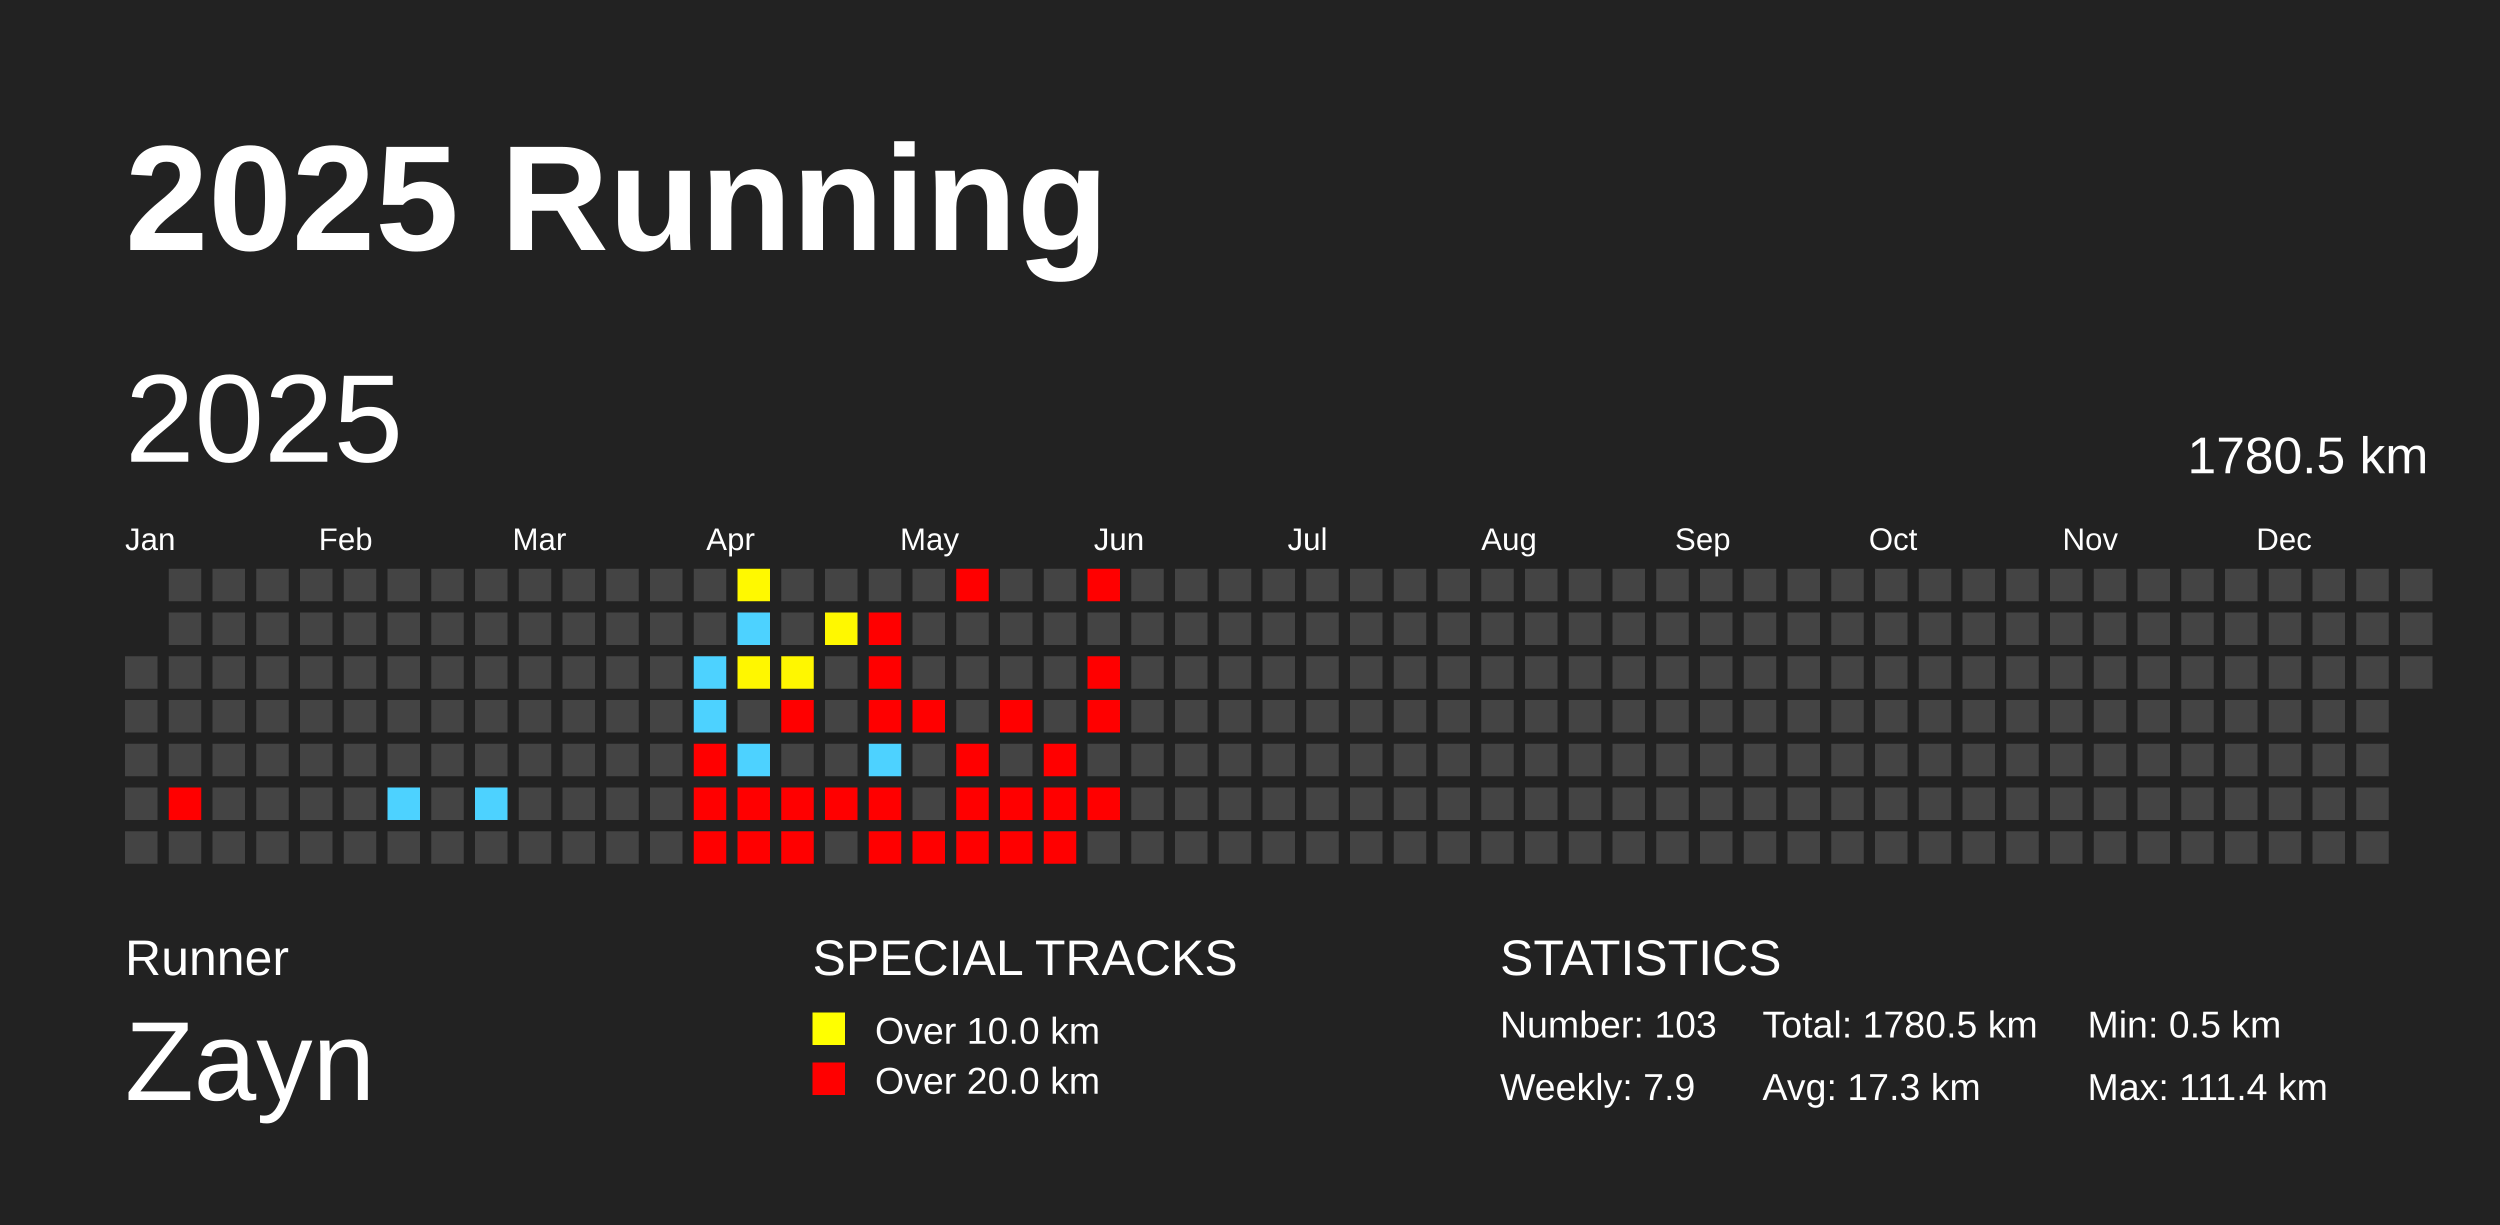
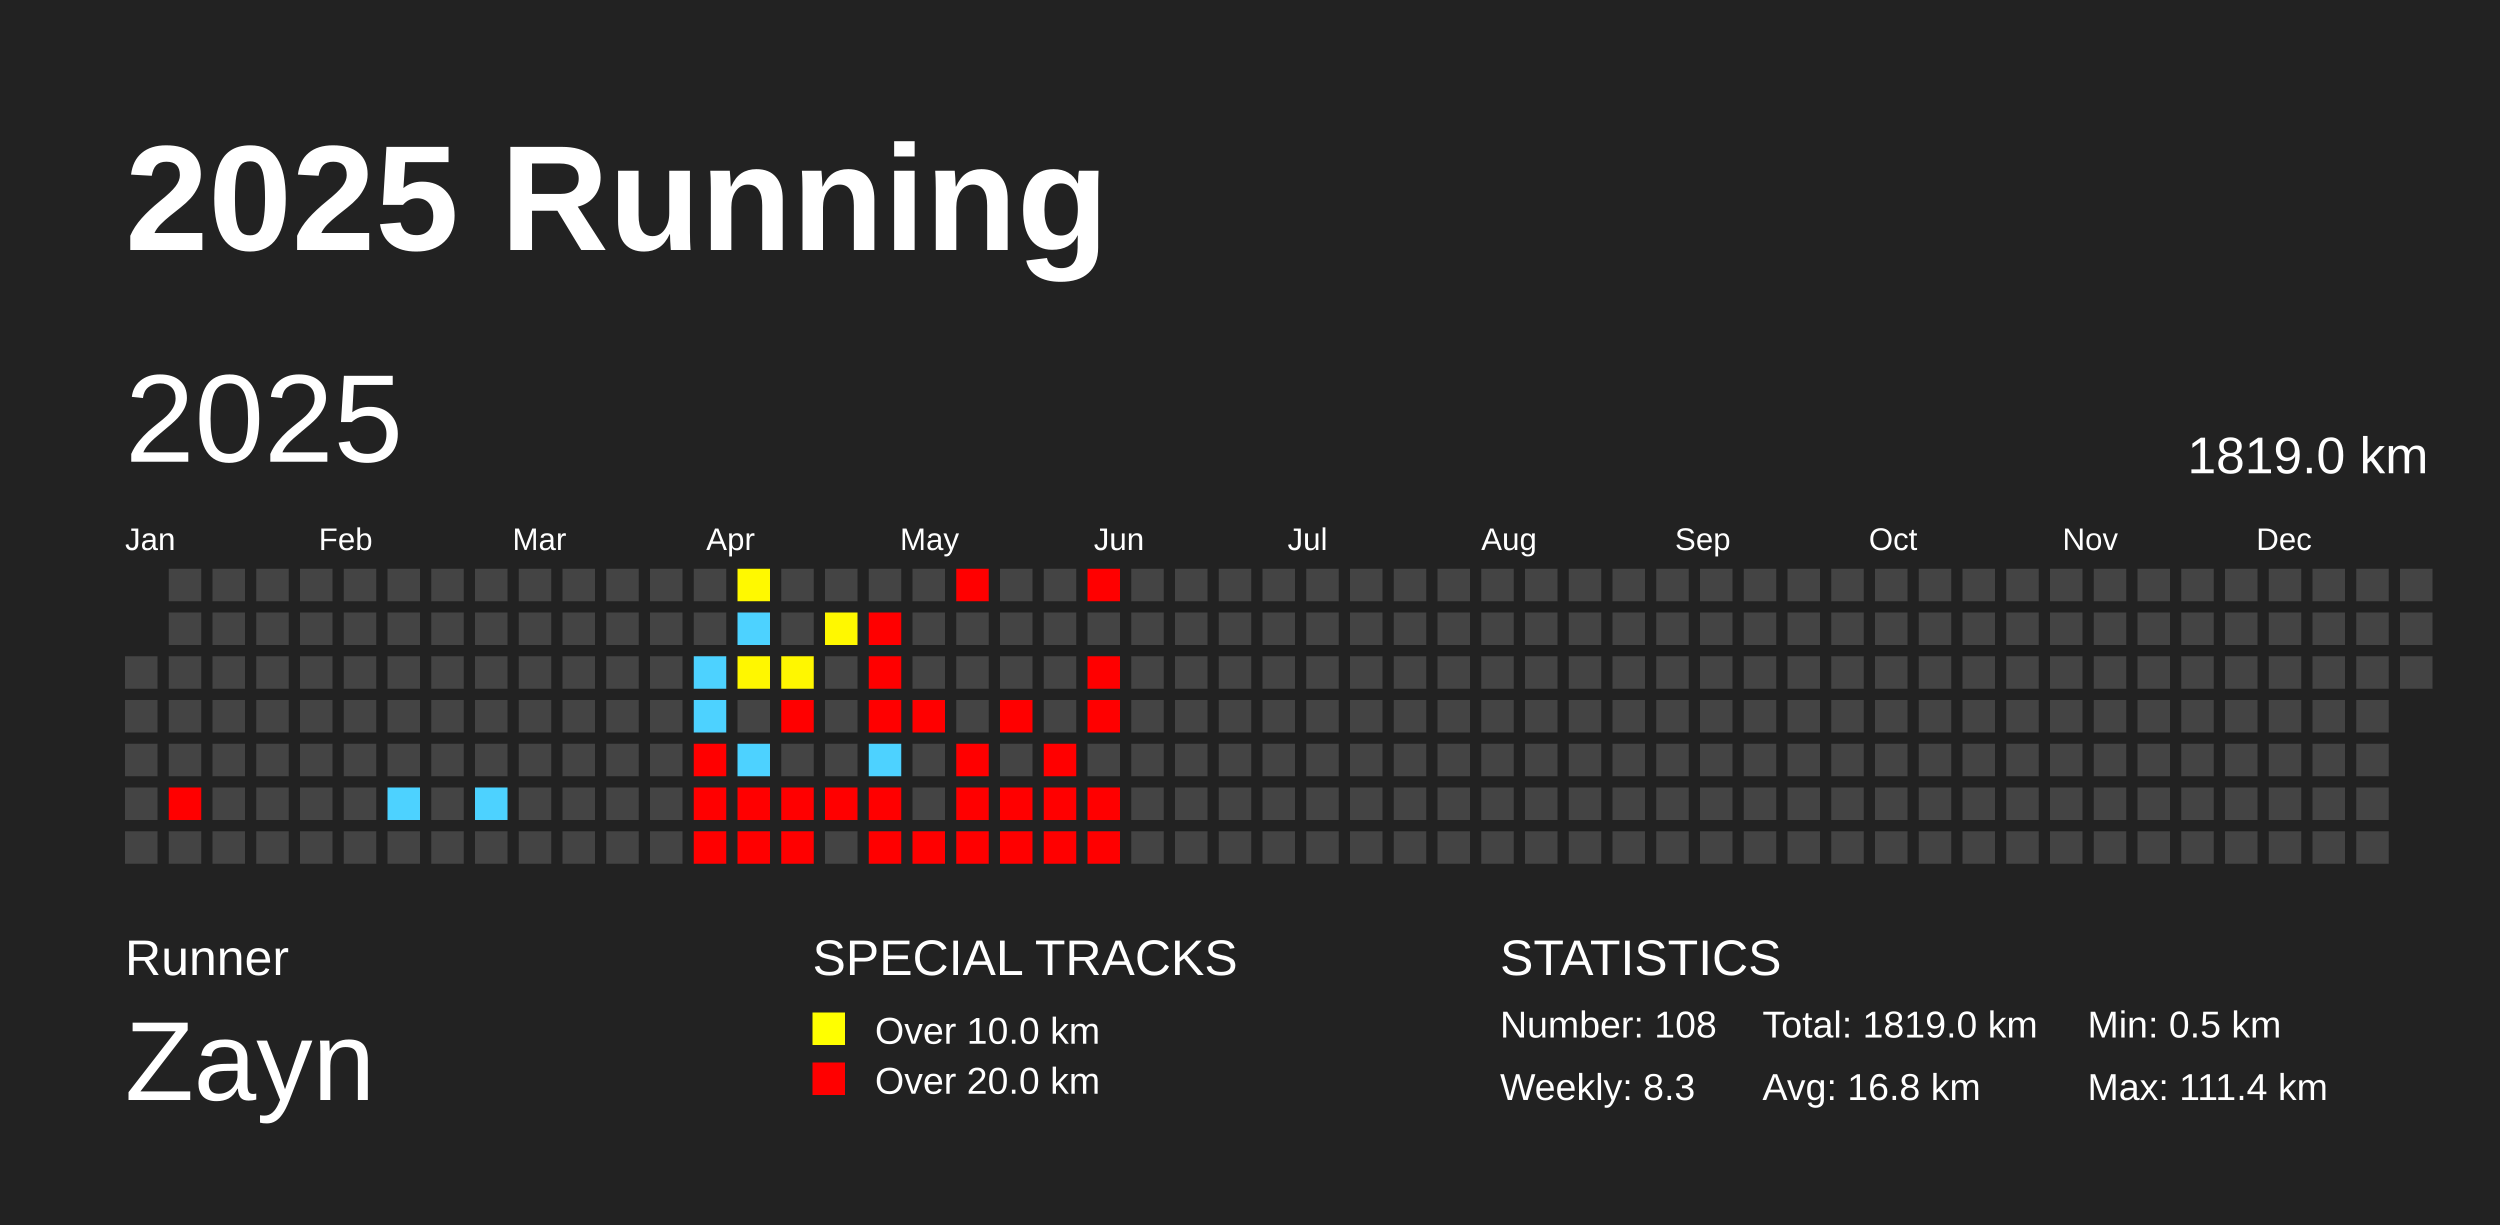
<svg xmlns="http://www.w3.org/2000/svg" baseProfile="full" height="98mm" version="1.1" viewBox="0,0,200,98" width="200mm">
  <defs />
  <rect fill="#222222" height="98" width="200" x="0" y="0" />
  <text fill="#FFFFFF" style="font-size:12px; font-family:Arial; font-weight:bold;" x="10" y="20">2025 Running</text>
  <text fill="#FFFFFF" style="font-size:4px; font-family:Arial" x="10" y="78">Runner</text>
  <text fill="#FFFFFF" style="font-size:9px; font-family:Arial" x="10" y="88">Zayn</text>
  <text fill="#FFFFFF" style="font-size:4px; font-family:Arial" x="65" y="78">SPECIAL TRACKS</text>
  <rect fill="yellow" height="2.6" width="2.6" x="65" y="81" />
  <text fill="#FFFFFF" style="font-size:3px; font-family:Arial" x="70" y="83.5">Over 10.0 km</text>
  <rect fill="red" height="2.6" width="2.6" x="65" y="85" />
  <text fill="#FFFFFF" style="font-size:3px; font-family:Arial" x="70" y="87.5">Over 20.0 km</text>
  <text fill="#FFFFFF" style="font-size:4px; font-family:Arial" x="120" y="78">STATISTICS</text>
-   <text fill="#FFFFFF" style="font-size:3px; font-family:Arial" x="120" y="83">Number: 103</text>
-   <text fill="#FFFFFF" style="font-size:3px; font-family:Arial" x="120" y="88">Weekly: 7.9</text>
-   <text fill="#FFFFFF" style="font-size:3px; font-family:Arial" x="141" y="83">Total: 1780.5 km</text>
-   <text fill="#FFFFFF" style="font-size:3px; font-family:Arial" x="141" y="88">Avg: 17.3 km</text>
+   <text fill="#FFFFFF" style="font-size:3px; font-family:Arial" x="120" y="83">Number: 108</text>
+   <text fill="#FFFFFF" style="font-size:3px; font-family:Arial" x="120" y="88">Weekly: 8.3</text>
+   <text fill="#FFFFFF" style="font-size:3px; font-family:Arial" x="141" y="83">Total: 1819.0 km</text>
+   <text fill="#FFFFFF" style="font-size:3px; font-family:Arial" x="141" y="88">Avg: 16.8 km</text>
  <text fill="#FFFFFF" style="font-size:3px; font-family:Arial" x="167" y="83">Min: 0.5 km</text>
  <text fill="#FFFFFF" style="font-size:3px; font-family:Arial" x="167" y="88">Max: 111.4 km</text>
  <text dominant-baseline="hanging" fill="#FFFFFF" style="font-size:10.0px; font-family:Arial;" x="10" y="30">2025</text>
-   <text dominant-baseline="hanging" fill="#FFFFFF" style="font-size:4.125px; font-family:Arial;" x="175" y="35">1780.5 km</text>
+   <text dominant-baseline="hanging" fill="#FFFFFF" style="font-size:4.125px; font-family:Arial;" x="175" y="35">1819.0 km</text>
  <text fill="#FFFFFF" style="font-size:2.5px; font-family:Arial" x="10.0" y="44">Jan</text>
  <text fill="#FFFFFF" style="font-size:2.5px; font-family:Arial" x="25.5" y="44">Feb</text>
  <text fill="#FFFFFF" style="font-size:2.5px; font-family:Arial" x="41.0" y="44">Mar</text>
  <text fill="#FFFFFF" style="font-size:2.5px; font-family:Arial" x="56.5" y="44">Apr</text>
  <text fill="#FFFFFF" style="font-size:2.5px; font-family:Arial" x="72.0" y="44">May</text>
  <text fill="#FFFFFF" style="font-size:2.5px; font-family:Arial" x="87.5" y="44">Jun</text>
  <text fill="#FFFFFF" style="font-size:2.5px; font-family:Arial" x="103.0" y="44">Jul</text>
  <text fill="#FFFFFF" style="font-size:2.5px; font-family:Arial" x="118.5" y="44">Aug</text>
  <text fill="#FFFFFF" style="font-size:2.5px; font-family:Arial" x="134.0" y="44">Sep</text>
  <text fill="#FFFFFF" style="font-size:2.5px; font-family:Arial" x="149.5" y="44">Oct</text>
  <text fill="#FFFFFF" style="font-size:2.5px; font-family:Arial" x="165.0" y="44">Nov</text>
  <text fill="#FFFFFF" style="font-size:2.5px; font-family:Arial" x="180.5" y="44">Dec</text>
  <rect fill="#444444" height="2.6" width="2.6" x="10.0" y="52.5" />
  <rect fill="#444444" height="2.6" width="2.6" x="10.0" y="56.0" />
  <rect fill="#444444" height="2.6" width="2.6" x="10.0" y="59.5" />
  <rect fill="#444444" height="2.6" width="2.6" x="10.0" y="63.0" />
  <rect fill="#444444" height="2.6" width="2.6" x="10.0" y="66.5" />
  <rect fill="#444444" height="2.6" width="2.6" x="13.5" y="45.5" />
  <rect fill="#444444" height="2.6" width="2.6" x="13.5" y="49.0" />
  <rect fill="#444444" height="2.6" width="2.6" x="13.5" y="52.5" />
  <rect fill="#444444" height="2.6" width="2.6" x="13.5" y="56.0" />
  <rect fill="#444444" height="2.6" width="2.6" x="13.5" y="59.5" />
  <rect fill="red" height="2.6" width="2.6" x="13.5" y="63.0" />
  <rect fill="#444444" height="2.6" width="2.6" x="13.5" y="66.5" />
  <rect fill="#444444" height="2.6" width="2.6" x="17.0" y="45.5" />
  <rect fill="#444444" height="2.6" width="2.6" x="17.0" y="49.0" />
  <rect fill="#444444" height="2.6" width="2.6" x="17.0" y="52.5" />
  <rect fill="#444444" height="2.6" width="2.6" x="17.0" y="56.0" />
  <rect fill="#444444" height="2.6" width="2.6" x="17.0" y="59.5" />
  <rect fill="#444444" height="2.6" width="2.6" x="17.0" y="63.0" />
  <rect fill="#444444" height="2.6" width="2.6" x="17.0" y="66.5" />
  <rect fill="#444444" height="2.6" width="2.6" x="20.5" y="45.5" />
  <rect fill="#444444" height="2.6" width="2.6" x="20.5" y="49.0" />
  <rect fill="#444444" height="2.6" width="2.6" x="20.5" y="52.5" />
  <rect fill="#444444" height="2.6" width="2.6" x="20.5" y="56.0" />
  <rect fill="#444444" height="2.6" width="2.6" x="20.5" y="59.5" />
  <rect fill="#444444" height="2.6" width="2.6" x="20.5" y="63.0" />
  <rect fill="#444444" height="2.6" width="2.6" x="20.5" y="66.5" />
  <rect fill="#444444" height="2.6" width="2.6" x="24.0" y="45.5" />
  <rect fill="#444444" height="2.6" width="2.6" x="24.0" y="49.0" />
  <rect fill="#444444" height="2.6" width="2.6" x="24.0" y="52.5" />
  <rect fill="#444444" height="2.6" width="2.6" x="24.0" y="56.0" />
  <rect fill="#444444" height="2.6" width="2.6" x="24.0" y="59.5" />
  <rect fill="#444444" height="2.6" width="2.6" x="24.0" y="63.0" />
  <rect fill="#444444" height="2.6" width="2.6" x="24.0" y="66.5" />
  <rect fill="#444444" height="2.6" width="2.6" x="27.5" y="45.5" />
  <rect fill="#444444" height="2.6" width="2.6" x="27.5" y="49.0" />
  <rect fill="#444444" height="2.6" width="2.6" x="27.5" y="52.5" />
  <rect fill="#444444" height="2.6" width="2.6" x="27.5" y="56.0" />
  <rect fill="#444444" height="2.6" width="2.6" x="27.5" y="59.5" />
  <rect fill="#444444" height="2.6" width="2.6" x="27.5" y="63.0" />
  <rect fill="#444444" height="2.6" width="2.6" x="27.5" y="66.5" />
  <rect fill="#444444" height="2.6" width="2.6" x="31.0" y="45.5" />
  <rect fill="#444444" height="2.6" width="2.6" x="31.0" y="49.0" />
  <rect fill="#444444" height="2.6" width="2.6" x="31.0" y="52.5" />
  <rect fill="#444444" height="2.6" width="2.6" x="31.0" y="56.0" />
  <rect fill="#444444" height="2.6" width="2.6" x="31.0" y="59.5" />
  <rect fill="#4dd2ff" height="2.6" width="2.6" x="31.0" y="63.0" />
  <rect fill="#444444" height="2.6" width="2.6" x="31.0" y="66.5" />
  <rect fill="#444444" height="2.6" width="2.6" x="34.5" y="45.5" />
  <rect fill="#444444" height="2.6" width="2.6" x="34.5" y="49.0" />
  <rect fill="#444444" height="2.6" width="2.6" x="34.5" y="52.5" />
  <rect fill="#444444" height="2.6" width="2.6" x="34.5" y="56.0" />
  <rect fill="#444444" height="2.6" width="2.6" x="34.5" y="59.5" />
  <rect fill="#444444" height="2.6" width="2.6" x="34.5" y="63.0" />
  <rect fill="#444444" height="2.6" width="2.6" x="34.5" y="66.5" />
  <rect fill="#444444" height="2.6" width="2.6" x="38.0" y="45.5" />
  <rect fill="#444444" height="2.6" width="2.6" x="38.0" y="49.0" />
  <rect fill="#444444" height="2.6" width="2.6" x="38.0" y="52.5" />
  <rect fill="#444444" height="2.6" width="2.6" x="38.0" y="56.0" />
  <rect fill="#444444" height="2.6" width="2.6" x="38.0" y="59.5" />
  <rect fill="#4dd2ff" height="2.6" width="2.6" x="38.0" y="63.0" />
  <rect fill="#444444" height="2.6" width="2.6" x="38.0" y="66.5" />
  <rect fill="#444444" height="2.6" width="2.6" x="41.5" y="45.5" />
  <rect fill="#444444" height="2.6" width="2.6" x="41.5" y="49.0" />
  <rect fill="#444444" height="2.6" width="2.6" x="41.5" y="52.5" />
  <rect fill="#444444" height="2.6" width="2.6" x="41.5" y="56.0" />
  <rect fill="#444444" height="2.6" width="2.6" x="41.5" y="59.5" />
  <rect fill="#444444" height="2.6" width="2.6" x="41.5" y="63.0" />
  <rect fill="#444444" height="2.6" width="2.6" x="41.5" y="66.5" />
  <rect fill="#444444" height="2.6" width="2.6" x="45.0" y="45.5" />
  <rect fill="#444444" height="2.6" width="2.6" x="45.0" y="49.0" />
  <rect fill="#444444" height="2.6" width="2.6" x="45.0" y="52.5" />
  <rect fill="#444444" height="2.6" width="2.6" x="45.0" y="56.0" />
  <rect fill="#444444" height="2.6" width="2.6" x="45.0" y="59.5" />
  <rect fill="#444444" height="2.6" width="2.6" x="45.0" y="63.0" />
  <rect fill="#444444" height="2.6" width="2.6" x="45.0" y="66.5" />
  <rect fill="#444444" height="2.6" width="2.6" x="48.5" y="45.5" />
  <rect fill="#444444" height="2.6" width="2.6" x="48.5" y="49.0" />
  <rect fill="#444444" height="2.6" width="2.6" x="48.5" y="52.5" />
  <rect fill="#444444" height="2.6" width="2.6" x="48.5" y="56.0" />
  <rect fill="#444444" height="2.6" width="2.6" x="48.5" y="59.5" />
  <rect fill="#444444" height="2.6" width="2.6" x="48.5" y="63.0" />
  <rect fill="#444444" height="2.6" width="2.6" x="48.5" y="66.5" />
  <rect fill="#444444" height="2.6" width="2.6" x="52.0" y="45.5" />
  <rect fill="#444444" height="2.6" width="2.6" x="52.0" y="49.0" />
  <rect fill="#444444" height="2.6" width="2.6" x="52.0" y="52.5" />
  <rect fill="#444444" height="2.6" width="2.6" x="52.0" y="56.0" />
  <rect fill="#444444" height="2.6" width="2.6" x="52.0" y="59.5" />
  <rect fill="#444444" height="2.6" width="2.6" x="52.0" y="63.0" />
  <rect fill="#444444" height="2.6" width="2.6" x="52.0" y="66.5" />
  <rect fill="#444444" height="2.6" width="2.6" x="55.5" y="45.5" />
  <rect fill="#444444" height="2.6" width="2.6" x="55.5" y="49.0" />
  <rect fill="#4dd2ff" height="2.6" width="2.6" x="55.5" y="52.5" />
  <rect fill="#4dd2ff" height="2.6" width="2.6" x="55.5" y="56.0" />
  <rect fill="red" height="2.6" width="2.6" x="55.5" y="59.5" />
  <rect fill="red" height="2.6" width="2.6" x="55.5" y="63.0" />
  <rect fill="red" height="2.6" width="2.6" x="55.5" y="66.5" />
  <rect fill="#fff900" height="2.6" width="2.6" x="59.0" y="45.5" />
  <rect fill="#4dd2ff" height="2.6" width="2.6" x="59.0" y="49.0" />
  <rect fill="#fff700" height="2.6" width="2.6" x="59.0" y="52.5" />
  <rect fill="#444444" height="2.6" width="2.6" x="59.0" y="56.0" />
  <rect fill="#4dd2ff" height="2.6" width="2.6" x="59.0" y="59.5" />
  <rect fill="red" height="2.6" width="2.6" x="59.0" y="63.0" />
  <rect fill="red" height="2.6" width="2.6" x="59.0" y="66.5" />
  <rect fill="#444444" height="2.6" width="2.6" x="62.5" y="45.5" />
  <rect fill="#444444" height="2.6" width="2.6" x="62.5" y="49.0" />
  <rect fill="#fff700" height="2.6" width="2.6" x="62.5" y="52.5" />
  <rect fill="red" height="2.6" width="2.6" x="62.5" y="56.0" />
  <rect fill="#444444" height="2.6" width="2.6" x="62.5" y="59.5" />
  <rect fill="red" height="2.6" width="2.6" x="62.5" y="63.0" />
  <rect fill="red" height="2.6" width="2.6" x="62.5" y="66.5" />
  <rect fill="#444444" height="2.6" width="2.6" x="66.0" y="45.5" />
  <rect fill="#fff800" height="2.6" width="2.6" x="66.0" y="49.0" />
  <rect fill="#444444" height="2.6" width="2.6" x="66.0" y="52.5" />
  <rect fill="#444444" height="2.6" width="2.6" x="66.0" y="56.0" />
  <rect fill="#444444" height="2.6" width="2.6" x="66.0" y="59.5" />
  <rect fill="red" height="2.6" width="2.6" x="66.0" y="63.0" />
  <rect fill="#444444" height="2.6" width="2.6" x="66.0" y="66.5" />
  <rect fill="#444444" height="2.6" width="2.6" x="69.5" y="45.5" />
  <rect fill="red" height="2.6" width="2.6" x="69.5" y="49.0" />
  <rect fill="red" height="2.6" width="2.6" x="69.5" y="52.5" />
  <rect fill="red" height="2.6" width="2.6" x="69.5" y="56.0" />
  <rect fill="#4dd2ff" height="2.6" width="2.6" x="69.5" y="59.5" />
  <rect fill="red" height="2.6" width="2.6" x="69.5" y="63.0" />
  <rect fill="red" height="2.6" width="2.6" x="69.5" y="66.5" />
  <rect fill="#444444" height="2.6" width="2.6" x="73.0" y="45.5" />
  <rect fill="#444444" height="2.6" width="2.6" x="73.0" y="49.0" />
  <rect fill="#444444" height="2.6" width="2.6" x="73.0" y="52.5" />
  <rect fill="red" height="2.6" width="2.6" x="73.0" y="56.0" />
  <rect fill="#444444" height="2.6" width="2.6" x="73.0" y="59.5" />
  <rect fill="#444444" height="2.6" width="2.6" x="73.0" y="63.0" />
  <rect fill="red" height="2.6" width="2.6" x="73.0" y="66.5" />
  <rect fill="red" height="2.6" width="2.6" x="76.5" y="45.5" />
  <rect fill="#444444" height="2.6" width="2.6" x="76.5" y="49.0" />
  <rect fill="#444444" height="2.6" width="2.6" x="76.5" y="52.5" />
  <rect fill="#444444" height="2.6" width="2.6" x="76.5" y="56.0" />
  <rect fill="red" height="2.6" width="2.6" x="76.5" y="59.5" />
  <rect fill="red" height="2.6" width="2.6" x="76.5" y="63.0" />
  <rect fill="red" height="2.6" width="2.6" x="76.5" y="66.5" />
  <rect fill="#444444" height="2.6" width="2.6" x="80.0" y="45.5" />
  <rect fill="#444444" height="2.6" width="2.6" x="80.0" y="49.0" />
  <rect fill="#444444" height="2.6" width="2.6" x="80.0" y="52.5" />
  <rect fill="red" height="2.6" width="2.6" x="80.0" y="56.0" />
  <rect fill="#444444" height="2.6" width="2.6" x="80.0" y="59.5" />
  <rect fill="red" height="2.6" width="2.6" x="80.0" y="63.0" />
  <rect fill="red" height="2.6" width="2.6" x="80.0" y="66.5" />
  <rect fill="#444444" height="2.6" width="2.6" x="83.5" y="45.5" />
  <rect fill="#444444" height="2.6" width="2.6" x="83.5" y="49.0" />
  <rect fill="#444444" height="2.6" width="2.6" x="83.5" y="52.5" />
  <rect fill="#444444" height="2.6" width="2.6" x="83.5" y="56.0" />
  <rect fill="red" height="2.6" width="2.6" x="83.5" y="59.5" />
  <rect fill="red" height="2.6" width="2.6" x="83.5" y="63.0" />
  <rect fill="red" height="2.6" width="2.6" x="83.5" y="66.5" />
  <rect fill="red" height="2.6" width="2.6" x="87.0" y="45.5" />
  <rect fill="#444444" height="2.6" width="2.6" x="87.0" y="49.0" />
  <rect fill="red" height="2.6" width="2.6" x="87.0" y="52.5" />
  <rect fill="red" height="2.6" width="2.6" x="87.0" y="56.0" />
  <rect fill="#444444" height="2.6" width="2.6" x="87.0" y="59.5" />
  <rect fill="red" height="2.6" width="2.6" x="87.0" y="63.0" />
-   <rect fill="#444444" height="2.6" width="2.6" x="87.0" y="66.5" />
+   <rect fill="red" height="2.6" width="2.6" x="87.0" y="66.5" />
  <rect fill="#444444" height="2.6" width="2.6" x="90.5" y="45.5" />
  <rect fill="#444444" height="2.6" width="2.6" x="90.5" y="49.0" />
  <rect fill="#444444" height="2.6" width="2.6" x="90.5" y="52.5" />
  <rect fill="#444444" height="2.6" width="2.6" x="90.5" y="56.0" />
  <rect fill="#444444" height="2.6" width="2.6" x="90.5" y="59.5" />
  <rect fill="#444444" height="2.6" width="2.6" x="90.5" y="63.0" />
  <rect fill="#444444" height="2.6" width="2.6" x="90.5" y="66.5" />
  <rect fill="#444444" height="2.6" width="2.6" x="94.0" y="45.5" />
  <rect fill="#444444" height="2.6" width="2.6" x="94.0" y="49.0" />
  <rect fill="#444444" height="2.6" width="2.6" x="94.0" y="52.5" />
  <rect fill="#444444" height="2.6" width="2.6" x="94.0" y="56.0" />
  <rect fill="#444444" height="2.6" width="2.6" x="94.0" y="59.5" />
  <rect fill="#444444" height="2.6" width="2.6" x="94.0" y="63.0" />
  <rect fill="#444444" height="2.6" width="2.6" x="94.0" y="66.5" />
  <rect fill="#444444" height="2.6" width="2.6" x="97.5" y="45.5" />
  <rect fill="#444444" height="2.6" width="2.6" x="97.5" y="49.0" />
  <rect fill="#444444" height="2.6" width="2.6" x="97.5" y="52.5" />
  <rect fill="#444444" height="2.6" width="2.6" x="97.5" y="56.0" />
  <rect fill="#444444" height="2.6" width="2.6" x="97.5" y="59.5" />
  <rect fill="#444444" height="2.6" width="2.6" x="97.5" y="63.0" />
  <rect fill="#444444" height="2.6" width="2.6" x="97.5" y="66.5" />
  <rect fill="#444444" height="2.6" width="2.6" x="101.0" y="45.5" />
  <rect fill="#444444" height="2.6" width="2.6" x="101.0" y="49.0" />
  <rect fill="#444444" height="2.6" width="2.6" x="101.0" y="52.5" />
  <rect fill="#444444" height="2.6" width="2.6" x="101.0" y="56.0" />
  <rect fill="#444444" height="2.6" width="2.6" x="101.0" y="59.5" />
  <rect fill="#444444" height="2.6" width="2.6" x="101.0" y="63.0" />
  <rect fill="#444444" height="2.6" width="2.6" x="101.0" y="66.5" />
  <rect fill="#444444" height="2.6" width="2.6" x="104.5" y="45.5" />
  <rect fill="#444444" height="2.6" width="2.6" x="104.5" y="49.0" />
  <rect fill="#444444" height="2.6" width="2.6" x="104.5" y="52.5" />
  <rect fill="#444444" height="2.6" width="2.6" x="104.5" y="56.0" />
  <rect fill="#444444" height="2.6" width="2.6" x="104.5" y="59.5" />
  <rect fill="#444444" height="2.6" width="2.6" x="104.5" y="63.0" />
  <rect fill="#444444" height="2.6" width="2.6" x="104.5" y="66.5" />
  <rect fill="#444444" height="2.6" width="2.6" x="108.0" y="45.5" />
  <rect fill="#444444" height="2.6" width="2.6" x="108.0" y="49.0" />
  <rect fill="#444444" height="2.6" width="2.6" x="108.0" y="52.5" />
  <rect fill="#444444" height="2.6" width="2.6" x="108.0" y="56.0" />
  <rect fill="#444444" height="2.6" width="2.6" x="108.0" y="59.5" />
  <rect fill="#444444" height="2.6" width="2.6" x="108.0" y="63.0" />
  <rect fill="#444444" height="2.6" width="2.6" x="108.0" y="66.5" />
  <rect fill="#444444" height="2.6" width="2.6" x="111.5" y="45.5" />
  <rect fill="#444444" height="2.6" width="2.6" x="111.5" y="49.0" />
  <rect fill="#444444" height="2.6" width="2.6" x="111.5" y="52.5" />
  <rect fill="#444444" height="2.6" width="2.6" x="111.5" y="56.0" />
  <rect fill="#444444" height="2.6" width="2.6" x="111.5" y="59.5" />
  <rect fill="#444444" height="2.6" width="2.6" x="111.5" y="63.0" />
  <rect fill="#444444" height="2.6" width="2.6" x="111.5" y="66.5" />
  <rect fill="#444444" height="2.6" width="2.6" x="115.0" y="45.5" />
  <rect fill="#444444" height="2.6" width="2.6" x="115.0" y="49.0" />
  <rect fill="#444444" height="2.6" width="2.6" x="115.0" y="52.5" />
  <rect fill="#444444" height="2.6" width="2.6" x="115.0" y="56.0" />
  <rect fill="#444444" height="2.6" width="2.6" x="115.0" y="59.5" />
  <rect fill="#444444" height="2.6" width="2.6" x="115.0" y="63.0" />
  <rect fill="#444444" height="2.6" width="2.6" x="115.0" y="66.5" />
  <rect fill="#444444" height="2.6" width="2.6" x="118.5" y="45.5" />
  <rect fill="#444444" height="2.6" width="2.6" x="118.5" y="49.0" />
  <rect fill="#444444" height="2.6" width="2.6" x="118.5" y="52.5" />
  <rect fill="#444444" height="2.6" width="2.6" x="118.5" y="56.0" />
  <rect fill="#444444" height="2.6" width="2.6" x="118.5" y="59.5" />
  <rect fill="#444444" height="2.6" width="2.6" x="118.5" y="63.0" />
  <rect fill="#444444" height="2.6" width="2.6" x="118.5" y="66.5" />
  <rect fill="#444444" height="2.6" width="2.6" x="122.0" y="45.5" />
  <rect fill="#444444" height="2.6" width="2.6" x="122.0" y="49.0" />
  <rect fill="#444444" height="2.6" width="2.6" x="122.0" y="52.5" />
  <rect fill="#444444" height="2.6" width="2.6" x="122.0" y="56.0" />
  <rect fill="#444444" height="2.6" width="2.6" x="122.0" y="59.5" />
  <rect fill="#444444" height="2.6" width="2.6" x="122.0" y="63.0" />
  <rect fill="#444444" height="2.6" width="2.6" x="122.0" y="66.5" />
  <rect fill="#444444" height="2.6" width="2.6" x="125.5" y="45.5" />
  <rect fill="#444444" height="2.6" width="2.6" x="125.5" y="49.0" />
  <rect fill="#444444" height="2.6" width="2.6" x="125.5" y="52.5" />
  <rect fill="#444444" height="2.6" width="2.6" x="125.5" y="56.0" />
  <rect fill="#444444" height="2.6" width="2.6" x="125.5" y="59.5" />
  <rect fill="#444444" height="2.6" width="2.6" x="125.5" y="63.0" />
  <rect fill="#444444" height="2.6" width="2.6" x="125.5" y="66.5" />
  <rect fill="#444444" height="2.6" width="2.6" x="129.0" y="45.5" />
  <rect fill="#444444" height="2.6" width="2.6" x="129.0" y="49.0" />
  <rect fill="#444444" height="2.6" width="2.6" x="129.0" y="52.5" />
  <rect fill="#444444" height="2.6" width="2.6" x="129.0" y="56.0" />
  <rect fill="#444444" height="2.6" width="2.6" x="129.0" y="59.5" />
  <rect fill="#444444" height="2.6" width="2.6" x="129.0" y="63.0" />
  <rect fill="#444444" height="2.6" width="2.6" x="129.0" y="66.5" />
  <rect fill="#444444" height="2.6" width="2.6" x="132.5" y="45.5" />
  <rect fill="#444444" height="2.6" width="2.6" x="132.5" y="49.0" />
  <rect fill="#444444" height="2.6" width="2.6" x="132.5" y="52.5" />
  <rect fill="#444444" height="2.6" width="2.6" x="132.5" y="56.0" />
  <rect fill="#444444" height="2.6" width="2.6" x="132.5" y="59.5" />
  <rect fill="#444444" height="2.6" width="2.6" x="132.5" y="63.0" />
  <rect fill="#444444" height="2.6" width="2.6" x="132.5" y="66.5" />
  <rect fill="#444444" height="2.6" width="2.6" x="136.0" y="45.5" />
  <rect fill="#444444" height="2.6" width="2.6" x="136.0" y="49.0" />
  <rect fill="#444444" height="2.6" width="2.6" x="136.0" y="52.5" />
  <rect fill="#444444" height="2.6" width="2.6" x="136.0" y="56.0" />
  <rect fill="#444444" height="2.6" width="2.6" x="136.0" y="59.5" />
  <rect fill="#444444" height="2.6" width="2.6" x="136.0" y="63.0" />
  <rect fill="#444444" height="2.6" width="2.6" x="136.0" y="66.5" />
  <rect fill="#444444" height="2.6" width="2.6" x="139.5" y="45.5" />
  <rect fill="#444444" height="2.6" width="2.6" x="139.5" y="49.0" />
  <rect fill="#444444" height="2.6" width="2.6" x="139.5" y="52.5" />
  <rect fill="#444444" height="2.6" width="2.6" x="139.5" y="56.0" />
  <rect fill="#444444" height="2.6" width="2.6" x="139.5" y="59.5" />
  <rect fill="#444444" height="2.6" width="2.6" x="139.5" y="63.0" />
  <rect fill="#444444" height="2.6" width="2.6" x="139.5" y="66.5" />
  <rect fill="#444444" height="2.6" width="2.6" x="143.0" y="45.5" />
  <rect fill="#444444" height="2.6" width="2.6" x="143.0" y="49.0" />
  <rect fill="#444444" height="2.6" width="2.6" x="143.0" y="52.5" />
  <rect fill="#444444" height="2.6" width="2.6" x="143.0" y="56.0" />
  <rect fill="#444444" height="2.6" width="2.6" x="143.0" y="59.5" />
  <rect fill="#444444" height="2.6" width="2.6" x="143.0" y="63.0" />
  <rect fill="#444444" height="2.6" width="2.6" x="143.0" y="66.5" />
  <rect fill="#444444" height="2.6" width="2.6" x="146.5" y="45.5" />
  <rect fill="#444444" height="2.6" width="2.6" x="146.5" y="49.0" />
  <rect fill="#444444" height="2.6" width="2.6" x="146.5" y="52.5" />
  <rect fill="#444444" height="2.6" width="2.6" x="146.5" y="56.0" />
  <rect fill="#444444" height="2.6" width="2.6" x="146.5" y="59.5" />
  <rect fill="#444444" height="2.6" width="2.6" x="146.5" y="63.0" />
  <rect fill="#444444" height="2.6" width="2.6" x="146.5" y="66.5" />
  <rect fill="#444444" height="2.6" width="2.6" x="150.0" y="45.5" />
  <rect fill="#444444" height="2.6" width="2.6" x="150.0" y="49.0" />
  <rect fill="#444444" height="2.6" width="2.6" x="150.0" y="52.5" />
  <rect fill="#444444" height="2.6" width="2.6" x="150.0" y="56.0" />
  <rect fill="#444444" height="2.6" width="2.6" x="150.0" y="59.5" />
  <rect fill="#444444" height="2.6" width="2.6" x="150.0" y="63.0" />
  <rect fill="#444444" height="2.6" width="2.6" x="150.0" y="66.5" />
  <rect fill="#444444" height="2.6" width="2.6" x="153.5" y="45.5" />
  <rect fill="#444444" height="2.6" width="2.6" x="153.5" y="49.0" />
  <rect fill="#444444" height="2.6" width="2.6" x="153.5" y="52.5" />
  <rect fill="#444444" height="2.6" width="2.6" x="153.5" y="56.0" />
  <rect fill="#444444" height="2.6" width="2.6" x="153.5" y="59.5" />
  <rect fill="#444444" height="2.6" width="2.6" x="153.5" y="63.0" />
  <rect fill="#444444" height="2.6" width="2.6" x="153.5" y="66.5" />
  <rect fill="#444444" height="2.6" width="2.6" x="157.0" y="45.5" />
  <rect fill="#444444" height="2.6" width="2.6" x="157.0" y="49.0" />
  <rect fill="#444444" height="2.6" width="2.6" x="157.0" y="52.5" />
  <rect fill="#444444" height="2.6" width="2.6" x="157.0" y="56.0" />
  <rect fill="#444444" height="2.6" width="2.6" x="157.0" y="59.5" />
  <rect fill="#444444" height="2.6" width="2.6" x="157.0" y="63.0" />
  <rect fill="#444444" height="2.6" width="2.6" x="157.0" y="66.5" />
  <rect fill="#444444" height="2.6" width="2.6" x="160.5" y="45.5" />
  <rect fill="#444444" height="2.6" width="2.6" x="160.5" y="49.0" />
  <rect fill="#444444" height="2.6" width="2.6" x="160.5" y="52.5" />
  <rect fill="#444444" height="2.6" width="2.6" x="160.5" y="56.0" />
  <rect fill="#444444" height="2.6" width="2.6" x="160.5" y="59.5" />
  <rect fill="#444444" height="2.6" width="2.6" x="160.5" y="63.0" />
  <rect fill="#444444" height="2.6" width="2.6" x="160.5" y="66.5" />
  <rect fill="#444444" height="2.6" width="2.6" x="164.0" y="45.5" />
  <rect fill="#444444" height="2.6" width="2.6" x="164.0" y="49.0" />
  <rect fill="#444444" height="2.6" width="2.6" x="164.0" y="52.5" />
  <rect fill="#444444" height="2.6" width="2.6" x="164.0" y="56.0" />
  <rect fill="#444444" height="2.6" width="2.6" x="164.0" y="59.5" />
  <rect fill="#444444" height="2.6" width="2.6" x="164.0" y="63.0" />
  <rect fill="#444444" height="2.6" width="2.6" x="164.0" y="66.5" />
  <rect fill="#444444" height="2.6" width="2.6" x="167.5" y="45.5" />
  <rect fill="#444444" height="2.6" width="2.6" x="167.5" y="49.0" />
  <rect fill="#444444" height="2.6" width="2.6" x="167.5" y="52.5" />
  <rect fill="#444444" height="2.6" width="2.6" x="167.5" y="56.0" />
  <rect fill="#444444" height="2.6" width="2.6" x="167.5" y="59.5" />
  <rect fill="#444444" height="2.6" width="2.6" x="167.5" y="63.0" />
  <rect fill="#444444" height="2.6" width="2.6" x="167.5" y="66.5" />
  <rect fill="#444444" height="2.6" width="2.6" x="171.0" y="45.5" />
  <rect fill="#444444" height="2.6" width="2.6" x="171.0" y="49.0" />
  <rect fill="#444444" height="2.6" width="2.6" x="171.0" y="52.5" />
  <rect fill="#444444" height="2.6" width="2.6" x="171.0" y="56.0" />
  <rect fill="#444444" height="2.6" width="2.6" x="171.0" y="59.5" />
  <rect fill="#444444" height="2.6" width="2.6" x="171.0" y="63.0" />
  <rect fill="#444444" height="2.6" width="2.6" x="171.0" y="66.5" />
  <rect fill="#444444" height="2.6" width="2.6" x="174.5" y="45.5" />
  <rect fill="#444444" height="2.6" width="2.6" x="174.5" y="49.0" />
  <rect fill="#444444" height="2.6" width="2.6" x="174.5" y="52.5" />
  <rect fill="#444444" height="2.6" width="2.6" x="174.5" y="56.0" />
  <rect fill="#444444" height="2.6" width="2.6" x="174.5" y="59.5" />
  <rect fill="#444444" height="2.6" width="2.6" x="174.5" y="63.0" />
  <rect fill="#444444" height="2.6" width="2.6" x="174.5" y="66.5" />
  <rect fill="#444444" height="2.6" width="2.6" x="178.0" y="45.5" />
  <rect fill="#444444" height="2.6" width="2.6" x="178.0" y="49.0" />
  <rect fill="#444444" height="2.6" width="2.6" x="178.0" y="52.5" />
  <rect fill="#444444" height="2.6" width="2.6" x="178.0" y="56.0" />
  <rect fill="#444444" height="2.6" width="2.6" x="178.0" y="59.5" />
  <rect fill="#444444" height="2.6" width="2.6" x="178.0" y="63.0" />
  <rect fill="#444444" height="2.6" width="2.6" x="178.0" y="66.5" />
  <rect fill="#444444" height="2.6" width="2.6" x="181.5" y="45.5" />
  <rect fill="#444444" height="2.6" width="2.6" x="181.5" y="49.0" />
  <rect fill="#444444" height="2.6" width="2.6" x="181.5" y="52.5" />
  <rect fill="#444444" height="2.6" width="2.6" x="181.5" y="56.0" />
  <rect fill="#444444" height="2.6" width="2.6" x="181.5" y="59.5" />
  <rect fill="#444444" height="2.6" width="2.6" x="181.5" y="63.0" />
  <rect fill="#444444" height="2.6" width="2.6" x="181.5" y="66.5" />
  <rect fill="#444444" height="2.6" width="2.6" x="185.0" y="45.5" />
  <rect fill="#444444" height="2.6" width="2.6" x="185.0" y="49.0" />
  <rect fill="#444444" height="2.6" width="2.6" x="185.0" y="52.5" />
  <rect fill="#444444" height="2.6" width="2.6" x="185.0" y="56.0" />
  <rect fill="#444444" height="2.6" width="2.6" x="185.0" y="59.5" />
  <rect fill="#444444" height="2.6" width="2.6" x="185.0" y="63.0" />
  <rect fill="#444444" height="2.6" width="2.6" x="185.0" y="66.5" />
  <rect fill="#444444" height="2.6" width="2.6" x="188.5" y="45.5" />
  <rect fill="#444444" height="2.6" width="2.6" x="188.5" y="49.0" />
  <rect fill="#444444" height="2.6" width="2.6" x="188.5" y="52.5" />
  <rect fill="#444444" height="2.6" width="2.6" x="188.5" y="56.0" />
  <rect fill="#444444" height="2.6" width="2.6" x="188.5" y="59.5" />
  <rect fill="#444444" height="2.6" width="2.6" x="188.5" y="63.0" />
  <rect fill="#444444" height="2.6" width="2.6" x="188.5" y="66.5" />
  <rect fill="#444444" height="2.6" width="2.6" x="192.0" y="45.5" />
  <rect fill="#444444" height="2.6" width="2.6" x="192.0" y="49.0" />
  <rect fill="#444444" height="2.6" width="2.6" x="192.0" y="52.5" />
</svg>
